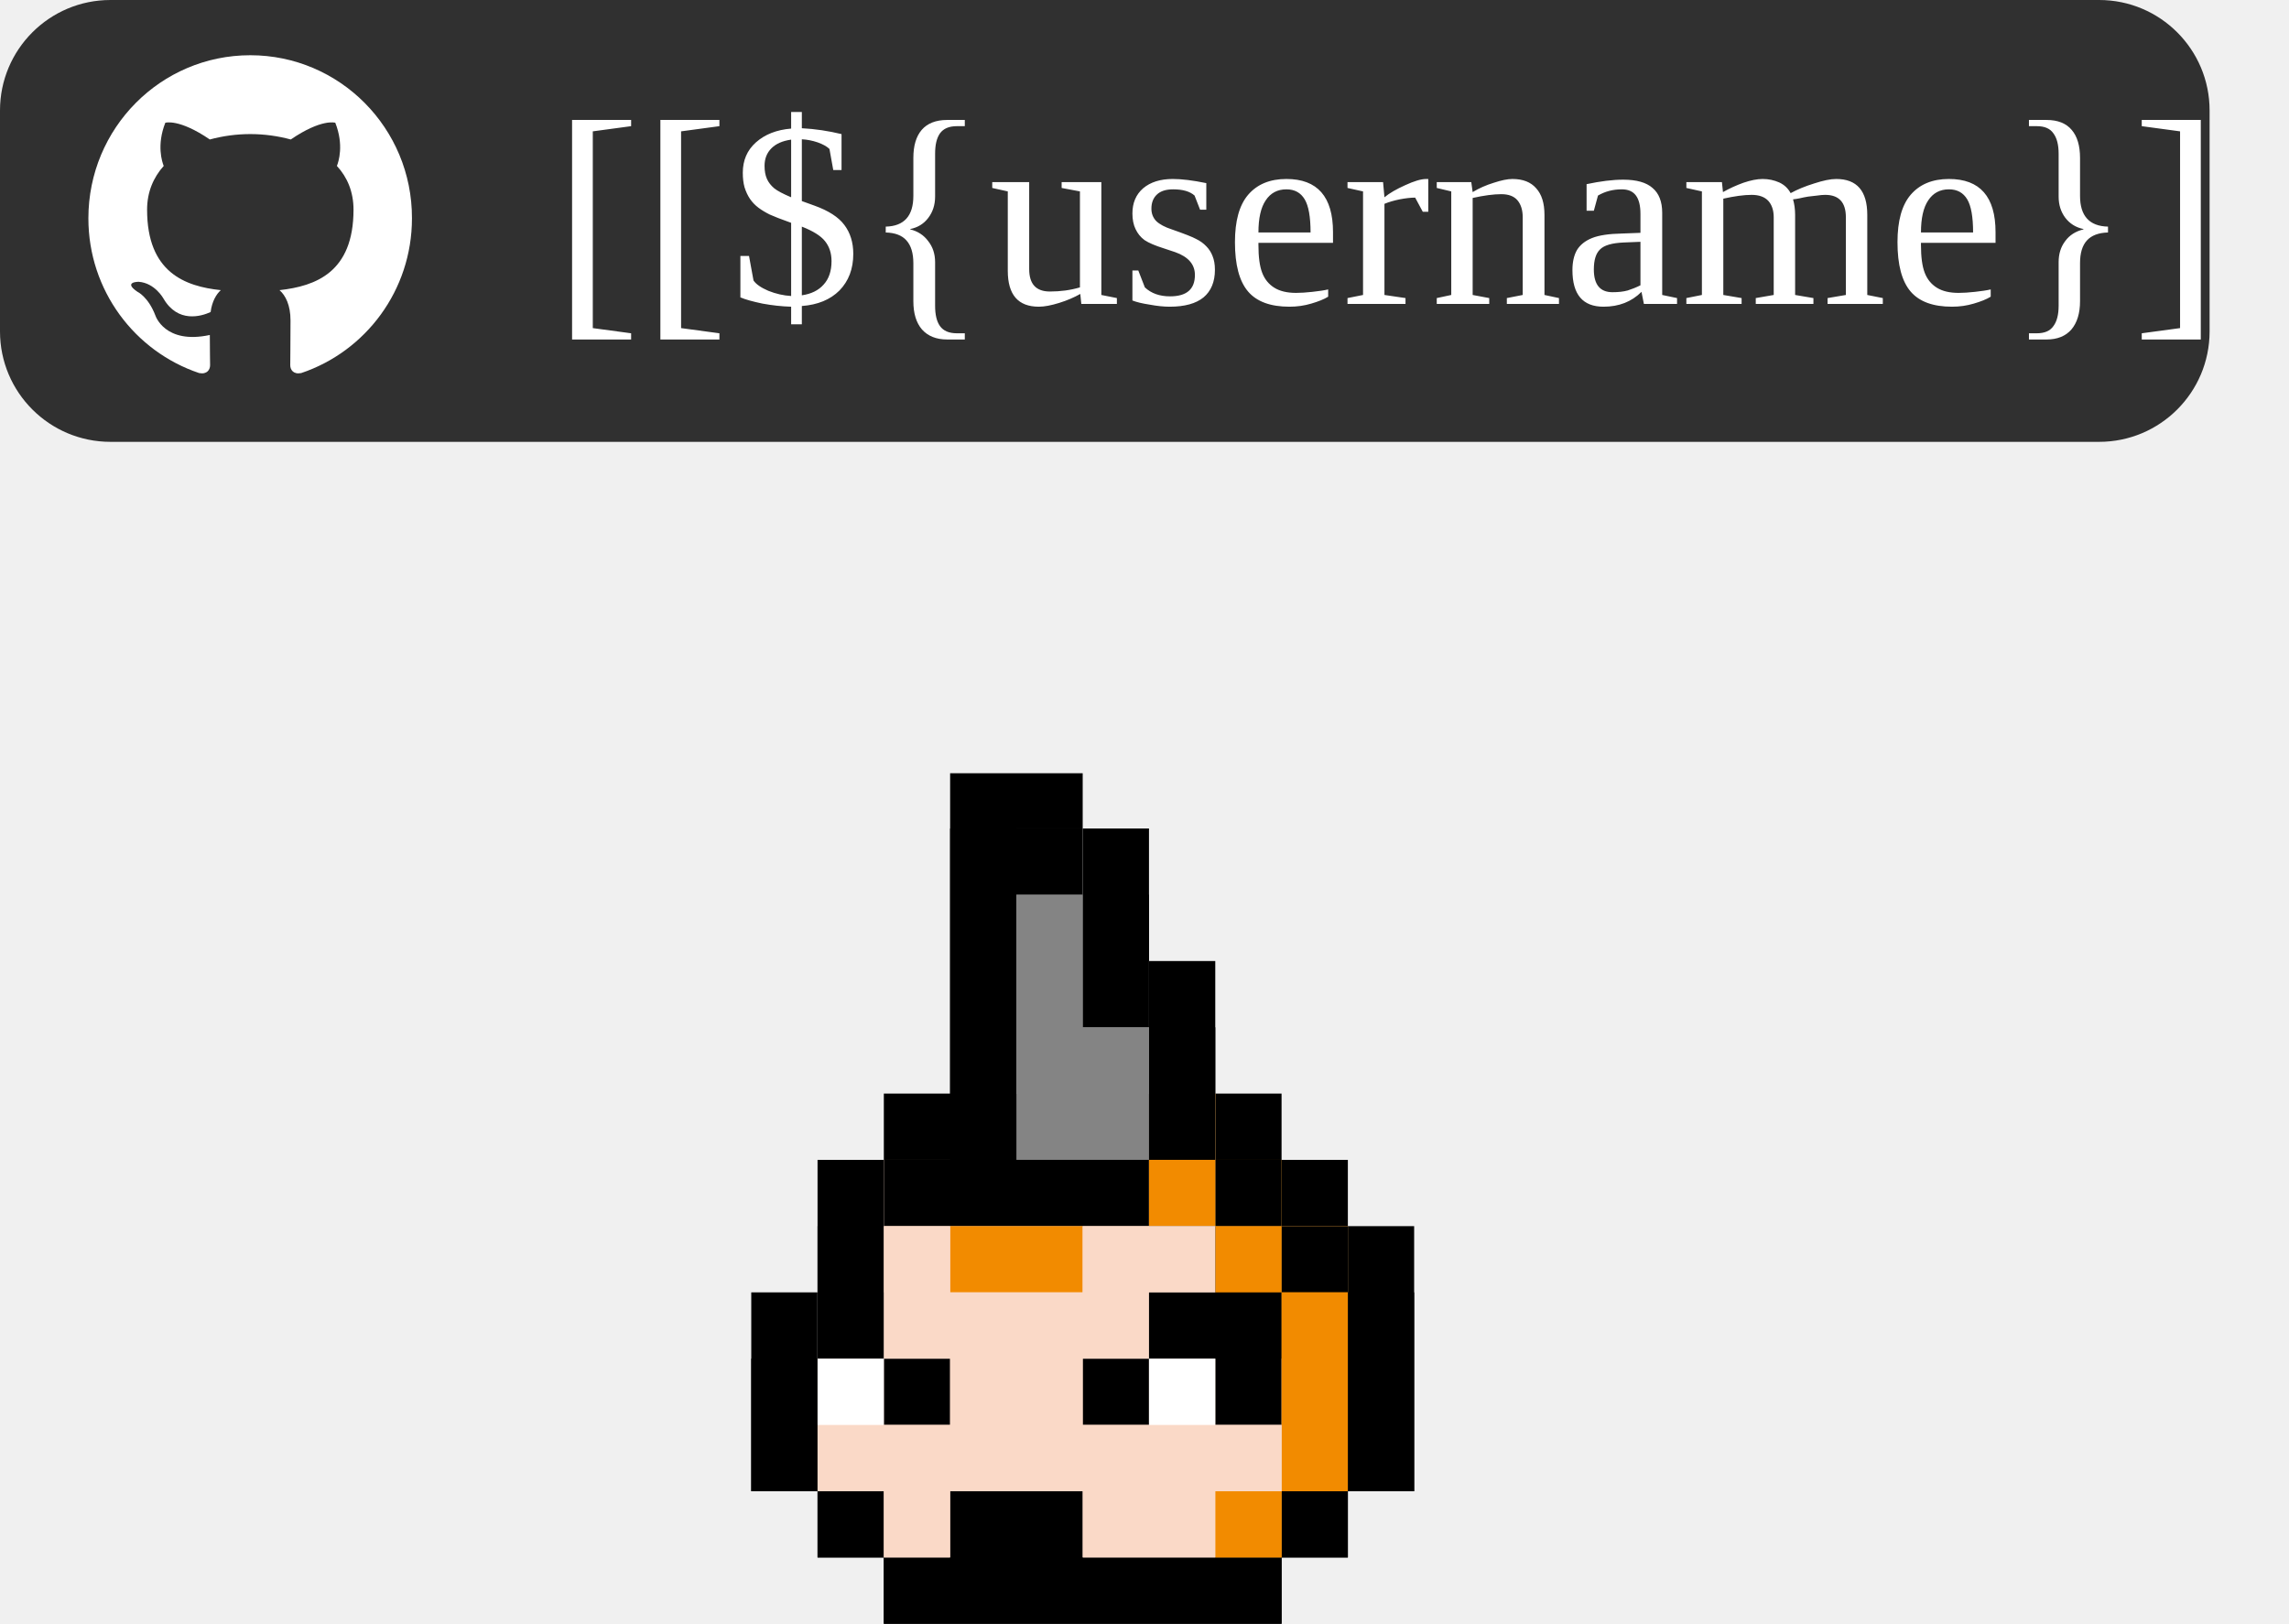
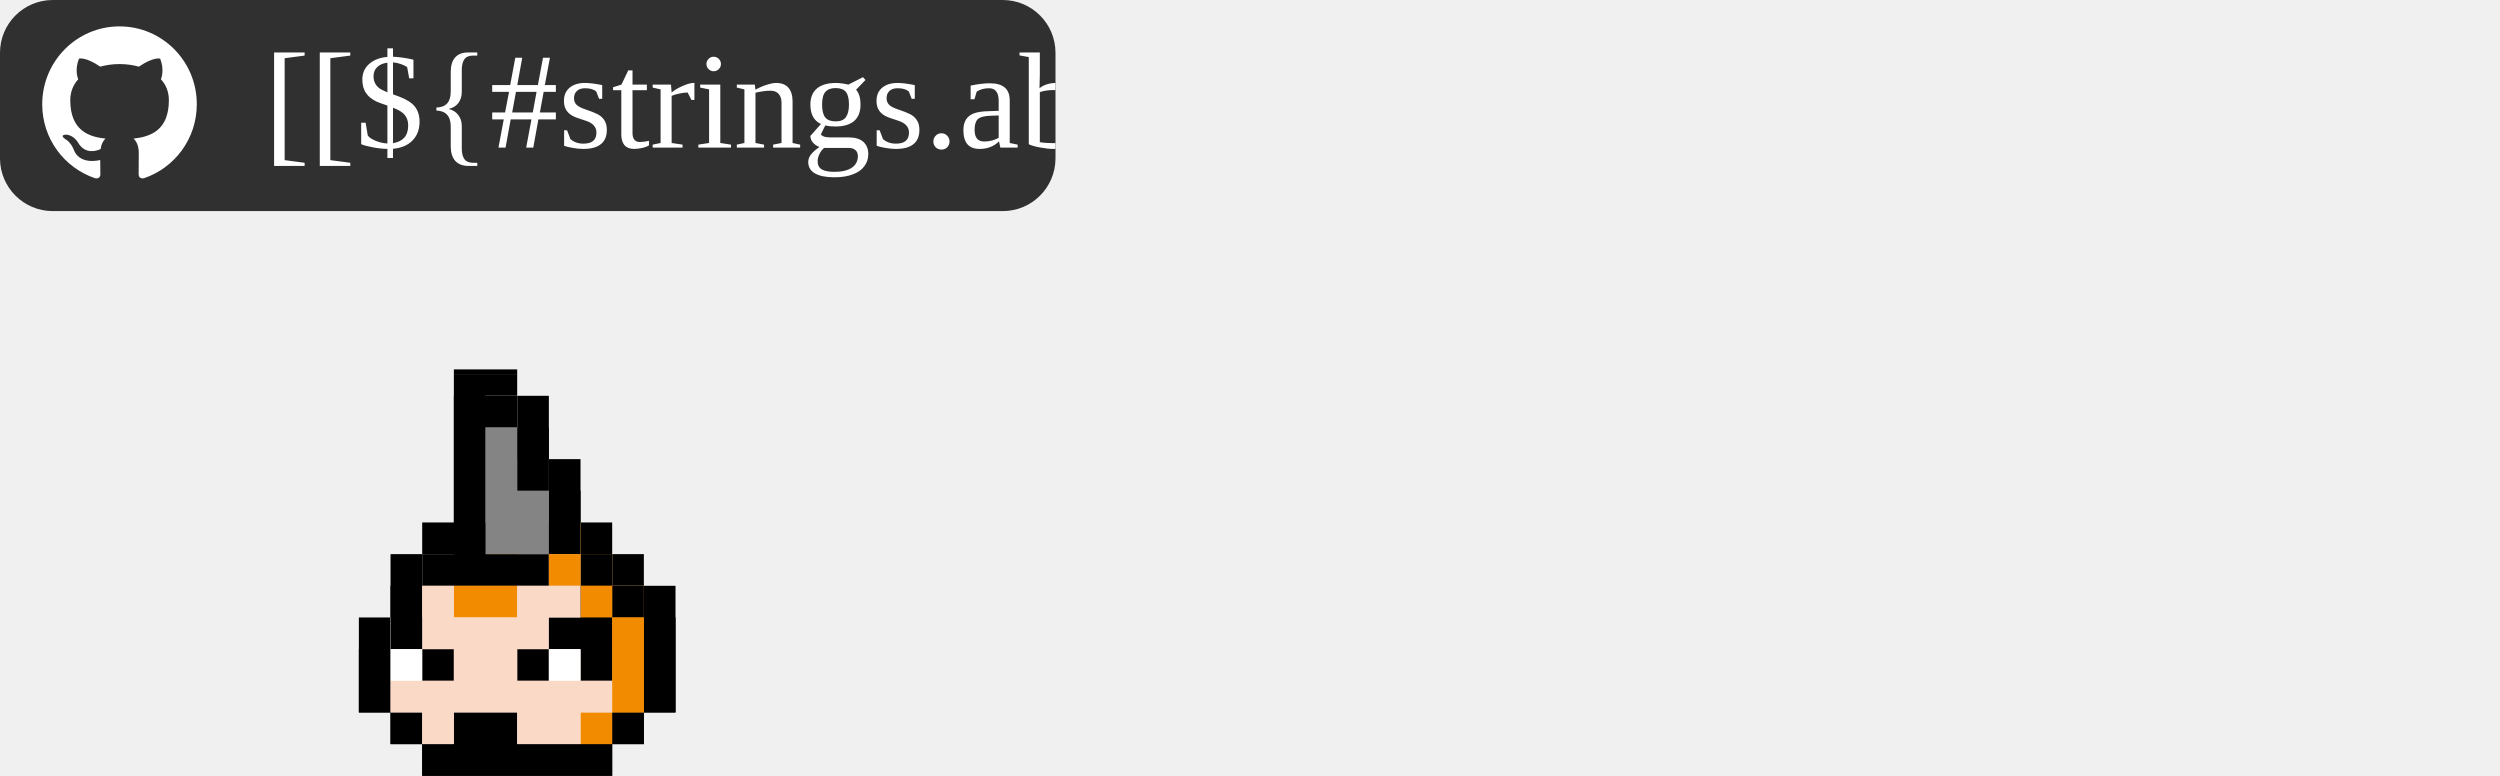
<svg xmlns="http://www.w3.org/2000/svg" fill="none" overflow="visible">
  <a href="https://github.com/[[${username}]]">
    <g id="body-[[${id}]]">
      <svg viewBox="0 0 100 100" width="100" height="100" x="34" y="35">
        <g id="frame1-[[${id}]]">
          <path stroke="#000000" d="M9 0h6M9 1h6M9 2h6M9 3h3M15 3h3M9 4h3M15 4h3M9 5h3M15 5h3M9 6h3M15 6h3M9 7h3M15 7h3M9 8h3M15 8h3M9 9h3M18 9h3M9 10h3M18 10h3M9 11h3M18 11h3M9 12h3M18 12h3M9 13h3M18 13h3M9 14h3M18 14h3M6 15h12M21 15h3M6 16h12M21 16h3M6 17h12M21 17h3M3 18h3M24 18h3M3 19h3M24 19h3M3 20h3M24 20h3M3 21h3M18 21h6M27 21h3M3 22h3M18 22h6M27 22h3M3 23h3M18 23h6M27 23h3M0 24h3M6 24h3M15 24h3M21 24h3M27 24h3M0 25h3M6 25h3M15 25h3M21 25h3M27 25h3M0 26h3M6 26h3M15 26h3M21 26h3M27 26h3M0 27h3M27 27h3M0 28h3M27 28h3M0 29h3M27 29h3M0 30h3M27 30h3M0 31h3M27 31h3M0 32h3M27 32h3M3 33h3M9 33h6M24 33h3M3 34h3M9 34h6M24 34h3M3 35h3M9 35h6M24 35h3M6 36h18M6 37h18M6 38h18" />
          <path stroke="#848484" d="M12 3h3M12 4h3M12 5h3M12 6h3M12 7h3M12 8h3M12 9h6M12 10h6M12 11h6M12 12h6M12 13h6M12 14h6" />
          <path stroke="#f28b00" d="M18 15h3M18 16h3M18 17h3M9 18h6M21 18h3M9 19h6M21 19h3M9 20h6M21 20h3M24 21h3M24 22h3M24 23h3M24 24h3M24 25h3M24 26h3M24 27h3M24 28h3M24 29h3M24 30h3M24 31h3M24 32h3M21 33h3M21 34h3M21 35h3" />
          <path stroke="#fad9c7" d="M6 18h3M15 18h6M6 19h3M15 19h6M6 20h3M15 20h6M6 21h12M6 22h12M6 23h12M9 24h6M9 25h6M9 26h6M3 27h21M3 28h21M3 29h21M3 30h21M3 31h21M3 32h21M6 33h3M15 33h6M6 34h3M15 34h6M6 35h3M15 35h6" />
          <path stroke="#ffffff" d="M3 24h3M18 24h3M3 25h3M18 25h3M3 26h3M18 26h3" />
        </g>
        <g id="frame2-[[${id}]]">
          <path stroke="#000000" d="M9 3h6M9 4h6M9 5h6M9 6h3M15 6h3M9 7h3M15 7h3M9 8h3M15 8h3M9 9h3M15 9h3M9 10h3M15 10h3M9 11h3M15 11h3M9 12h3M18 12h3M9 13h3M18 13h3M9 14h3M18 14h3M9 15h3M18 15h3M9 16h3M18 16h3M9 17h3M18 17h3M6 18h12M21 18h3M6 19h12M21 19h3M6 20h12M21 20h3M3 21h3M24 21h3M3 22h3M24 22h3M3 23h3M24 23h3M3 24h3M18 24h6M27 24h3M3 25h3M18 25h6M27 25h3M3 26h3M18 26h6M27 26h3M0 27h3M6 27h3M15 27h3M21 27h3M27 27h3M0 28h3M6 28h3M15 28h3M21 28h3M27 28h3M0 29h3M6 29h3M15 29h3M21 29h3M27 29h3M0 30h3M27 30h3M0 31h3M27 31h3M0 32h3M27 32h3M3 33h3M9 33h6M24 33h3M3 34h3M9 34h6M24 34h3M3 35h3M9 35h6M24 35h3M6 36h18M6 37h18M6 38h18" />
          <path stroke="#848484" d="M12 6h3M12 7h3M12 8h3M12 9h3M12 10h3M12 11h3M12 12h6M12 13h6M12 14h6M12 15h6M12 16h6M12 17h6" />
          <path stroke="#f28b00" d="M18 18h3M18 19h3M18 20h3M9 21h6M21 21h3M9 22h6M21 22h3M9 23h6M21 23h3M24 24h3M24 25h3M24 26h3M24 27h3M24 28h3M24 29h3M24 30h3M24 31h3M24 32h3M21 33h3M21 34h3M21 35h3" />
          <path stroke="#fad9c7" d="M6 21h3M15 21h6M6 22h3M15 22h6M6 23h3M15 23h6M6 24h12M6 25h12M6 26h12M9 27h6M9 28h6M9 29h6M3 30h21M3 31h21M3 32h21M6 33h3M15 33h6M6 34h3M15 34h6M6 35h3M15 35h6" />
          <path stroke="#ffffff" d="M3 27h3M18 27h3M3 28h3M18 28h3M3 29h3M18 29h3" />
        </g>
      </svg>
      <svg viewBox="0 0 100 30" width="100" height="30" x="0" y="0">
        <g id="username-[[${id}]]">
          <rect x="0" y="0" width="100" height="20" fill="black" fill-opacity="0.8" rx="5" />
          <svg x="4" y="2.5" width="15" height="15" viewBox="0 0 100 100">
            <path fill-rule="evenodd" clip-rule="evenodd" d="M48.854 0C21.839 0 0 22 0 49.217c0 21.756 13.993 40.172 33.405 46.69 2.427.49 3.316-1.059 3.316-2.362 0-1.141-.08-5.052-.08-9.127-13.59 2.934-16.42-5.867-16.42-5.867-2.184-5.704-5.42-7.17-5.42-7.17-4.448-3.015.324-3.015.324-3.015 4.934.326 7.523 5.052 7.523 5.052 4.367 7.496 11.404 5.378 14.235 4.074.404-3.178 1.699-5.378 3.074-6.6-10.839-1.141-22.243-5.378-22.243-24.283 0-5.378 1.94-9.778 5.014-13.2-.485-1.222-2.184-6.275.486-13.038 0 0 4.125-1.304 13.426 5.052a46.97 46.97 0 0 1 12.214-1.63c4.125 0 8.33.571 12.213 1.63 9.302-6.356 13.427-5.052 13.427-5.052 2.67 6.763.97 11.816.485 13.038 3.155 3.422 5.015 7.822 5.015 13.2 0 18.905-11.404 23.06-22.324 24.283 1.78 1.548 3.316 4.481 3.316 9.126 0 6.6-.08 11.897-.08 13.526 0 1.304.89 2.853 3.316 2.364 19.412-6.52 33.405-24.935 33.405-46.691C97.707 22 75.788 0 48.854 0z" fill="#fff" />
          </svg>
-           <text x="25" y="11" dominant-baseline="middle" style="fill:white" textLength="70" lengthAdjust="spacing">
-                         [[${username}]]
+           <text x="25" y="11" dominant-baseline="middle" style="fill:white" font-size="13">
+                         [[${#strings.abbreviate(username, 12)}]]
                    </text>
          <rect x="0" y="23" width="[[${exp}]]" height="2" fill="#48ff00" rx="1" />
        </g>
      </svg>
    </g>
  </a>
  <style>
        #frame1-[[${id}]] {
        animation: 1s frameToggle infinite;
        }
        #frame2-[[${id}]] {
        animation: 1s frameToggle infinite reverse;
        }
        #body-[[${id}]] {

        animation: move-body-[[${id}]] [[${motion.duration}]]s infinite;
        }
        #username-[[${id}]] {
        animation: move-username-[[${id}]] [[${motion.duration}]]s infinite;
        }
        @keyframes move-body-[[${id}]] {
        0%, 10% {
        transform: translate([[${motion.positions[0].x}]]%, [[${y}]]%) scaleX([[${motion.positions[0].direction}]]);
        }
        20%, 30% {
        transform: translate([[${motion.positions[1].x}]]%, [[${y}]]%) scaleX([[${motion.positions[1].direction}]]);
        }
        40%, 50% {
        transform: translate([[${motion.positions[2].x}]]%, [[${y}]]%) scaleX([[${motion.positions[2].direction}]]);
        }
        50.01% {
        transform: translate([[${motion.positions[3].x}]]%, [[${y}]]%) scaleX([[${motion.positions[3].direction}]]);
        }
        60%, 70% {
        transform: translate([[${motion.positions[4].x}]]%, [[${y}]]%) scaleX([[${motion.positions[4].direction}]]);
        }
        80%, 100% {
        transform: translate([[${motion.positions[5].x}]]%, [[${y}]]%) scaleX([[${motion.positions[5].direction}]]);
        }
        }
        @keyframes move-username-[[${id}]] {
        0%, 10% {
        transform: scaleX([[${motion.positions[0].direction}]])
        translateX([[${motion.positions[0].direction &gt; 0 ? 0: -100}]]%);
        }
        20%, 30% {
        transform: scaleX([[${motion.positions[1].direction}]])
        translateX([[${motion.positions[1].direction &gt; 0 ? 0: -100}]]%);
        }
        40%, 50% {
        transform: scaleX([[${motion.positions[2].direction}]])
        translateX([[${motion.positions[2].direction &gt; 0 ? 0: -100}]]%);
        }
        50.01% {
        transform: scaleX([[${motion.positions[3].direction}]])
        translateX([[${motion.positions[3].direction &gt; 0 ? 0: -100}]]%);
        }
        60%, 70% {
        transform: scaleX([[${motion.positions[4].direction}]])
        translateX([[${motion.positions[4].direction &gt; 0 ? 0: -100}]]%);
        }
        80%, 100% {
        transform: scaleX([[${motion.positions[5].direction}]])
        translateX([[${motion.positions[5].direction &gt; 0 ? 0: -100}]]%);
        }
        }
    </style>
</svg>
